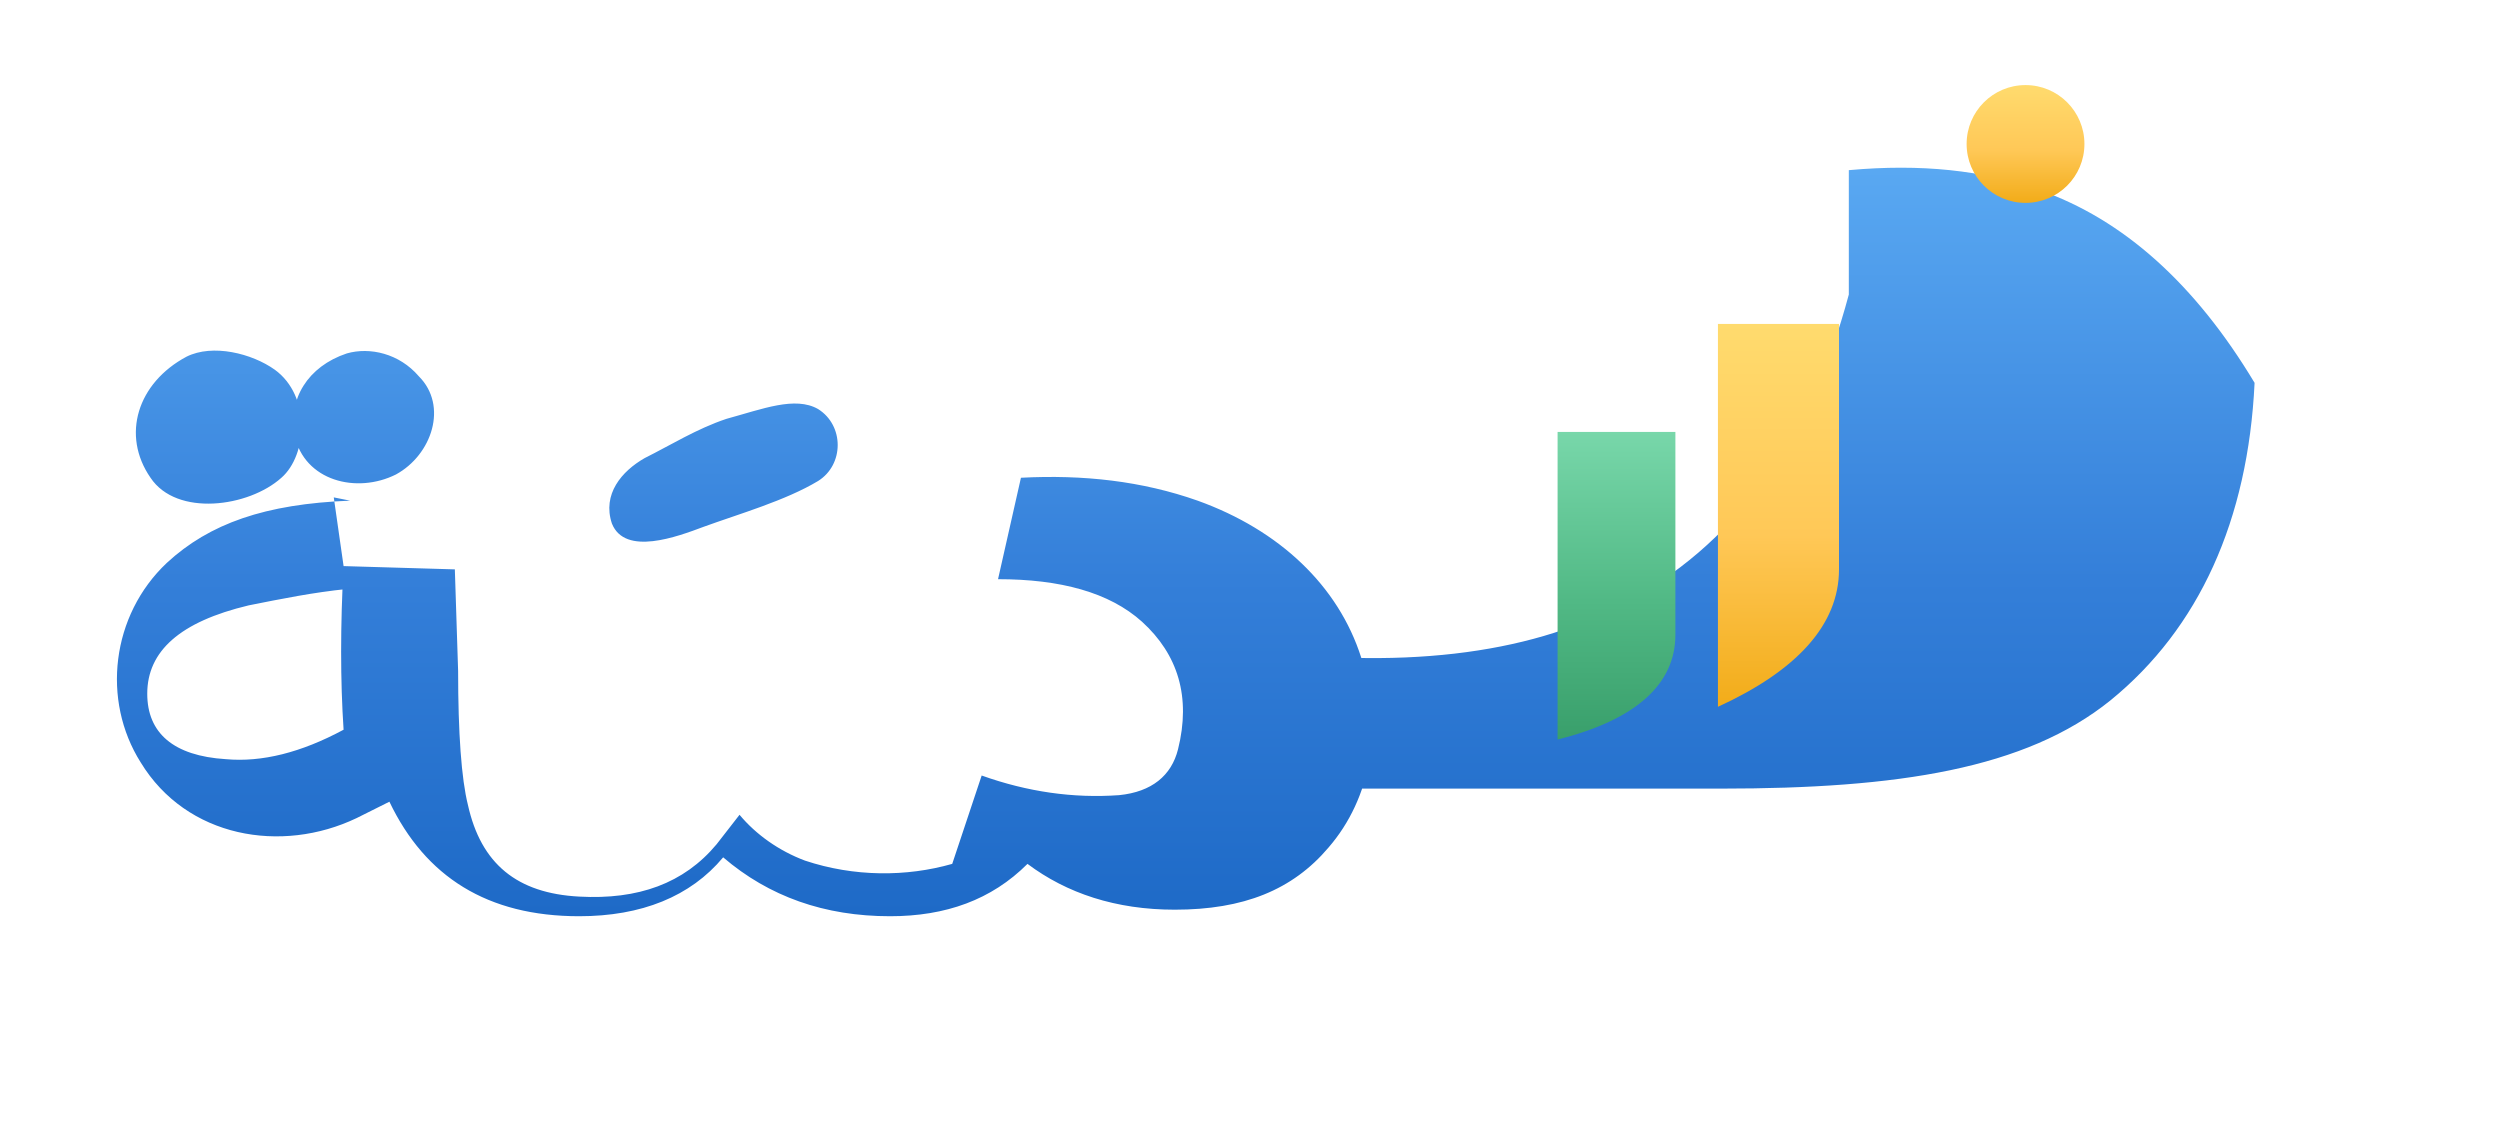
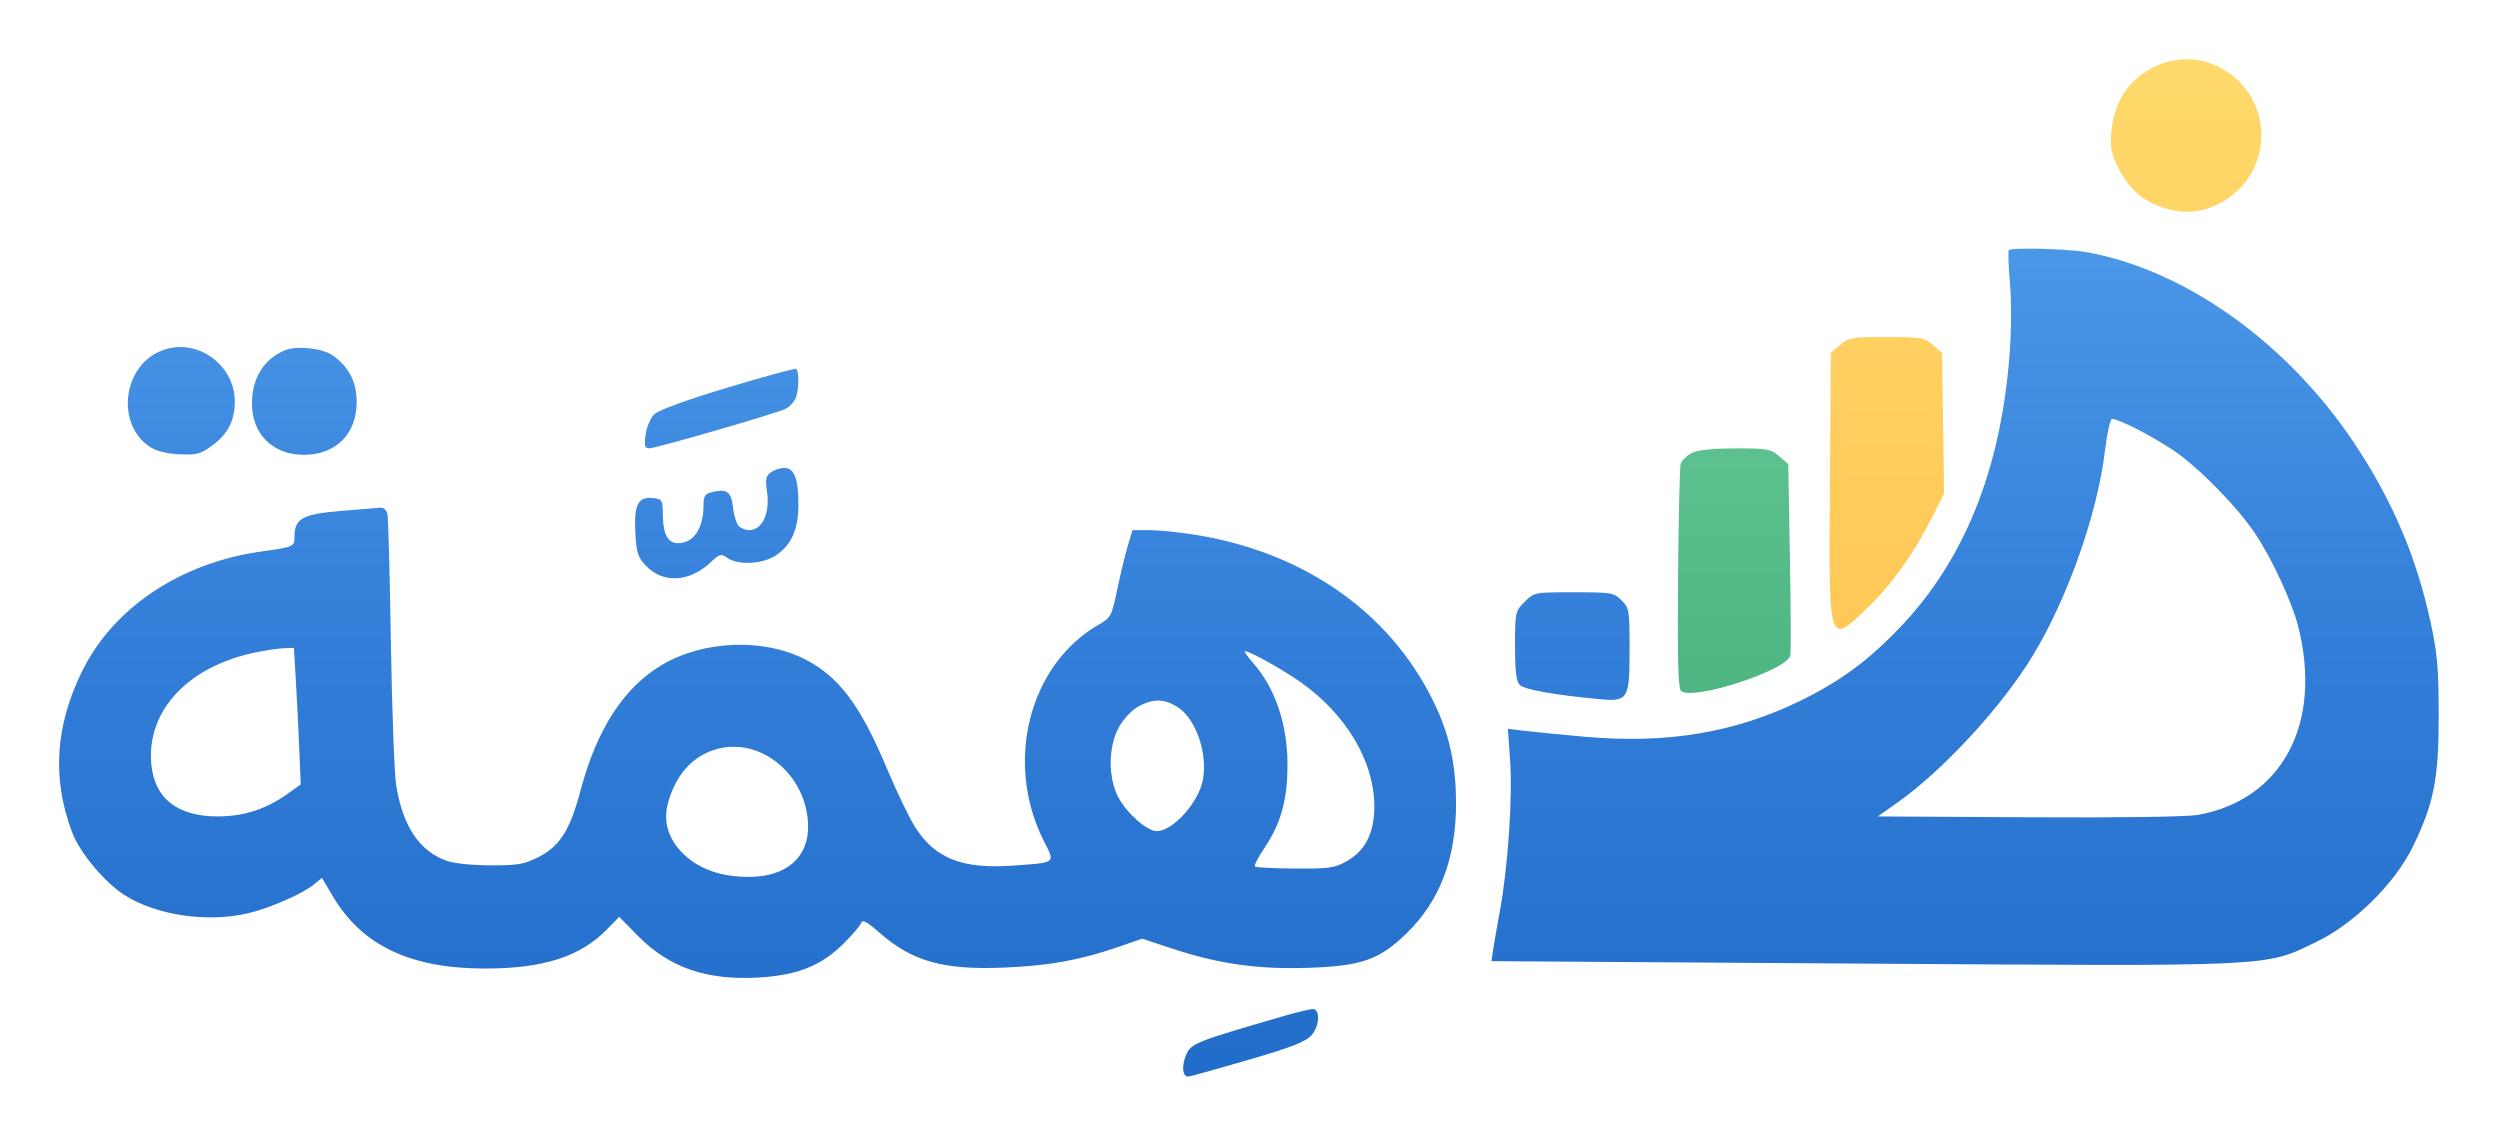
- <svg xmlns="http://www.w3.org/2000/svg" width="764" height="347" viewBox="0 0 764 347" role="img" aria-labelledby="title">
+ <svg xmlns="http://www.w3.org/2000/svg" width="764" height="347" viewBox="0 0 764 347" role="img" aria-labelledby="himma-logo-gradient-title">
  <defs>
-     <linearGradient id="b" x1="0" y1="0" x2="0" y2="1">
-       <stop stop-color="#59A8F2" />
-       <stop offset=".55" stop-color="#347FD9" />
+     <linearGradient id="himma-blue" x1="0" y1="0" x2="0" y2="347" gradientUnits="userSpaceOnUse">
+       <stop offset="0" stop-color="#59A8F2" />
+       <stop offset="0.55" stop-color="#347FD9" />
      <stop offset="1" stop-color="#1E6AC7" />
    </linearGradient>
-     <linearGradient id="g" x1="0" y1="0" x2="0" y2="1">
-       <stop stop-color="#78D7AA" />
-       <stop offset=".55" stop-color="#51B985" />
+     <linearGradient id="himma-green" x1="0" y1="0" x2="0" y2="347" gradientUnits="userSpaceOnUse">
+       <stop offset="0" stop-color="#78D7AA" />
+       <stop offset="0.55" stop-color="#51B985" />
      <stop offset="1" stop-color="#399F6B" />
    </linearGradient>
-     <linearGradient id="y" x1="0" y1="0" x2="0" y2="1">
-       <stop stop-color="#FFDB6E" />
-       <stop offset=".55" stop-color="#FFC857" />
+     <linearGradient id="himma-yellow" x1="0" y1="0" x2="0" y2="347" gradientUnits="userSpaceOnUse">
+       <stop offset="0" stop-color="#FFDB6E" />
+       <stop offset="0.55" stop-color="#FFC857" />
      <stop offset="1" stop-color="#F2AC19" />
    </linearGradient>
  </defs>
-   <g transform="translate(30 20)">
-     <path fill="url(#b)" d="M535 70c-12 45-35 77-70 95-28 15-68 20-116 13l-6 43h153c54 0 93-6 119-27 27-22 42-55 44-97-18-30-40-50-66-59-17-6-36-8-58-6zM27 89c-15 8-20 24-11 37 8 12 30 9 40 0 8-7 9-25-2-33-7-5-19-8-27-4zm49-1c-12 4-18 14-16 25 3 14 19 18 31 12 11-6 16-21 7-30-6-7-15-9-22-7zm116 20c-9 3-17 8-25 12-7 4-13 11-10 20 4 10 20 4 28 1 11-4 25-8 35-14 8-5 8-17 0-22-7-4-17 0-28 3zM77 133c-26 1-43 7-56 19-17 16-20 42-8 61 14 23 43 28 66 17l10-5c11 23 30 35 58 35 19 0 34-6 44-18 14 12 31 18 51 18 17 0 31-5 42-16 12 9 27 14 45 14 21 0 36-6 47-19 13-15 17-37 10-58-7-22-25-39-50-48-17-6-35-8-54-7l-7 31c19 0 34 4 44 13 11 10 15 23 11 39-2 8-8 13-18 14-14 1-28-1-42-6l-9 27c-14 4-30 4-45-1-8-3-15-8-20-14l-7 9c-10 12-24 17-42 16-19-1-30-10-34-28-2-8-3-22-3-41l-1-31-34-1c-1 18-1 35 0 50-13 7-25 10-36 9-16-1-24-8-24-20 0-13 10-22 31-27 10-2 20-4 30-5l-4-28z" />
-     <path fill="url(#g)" d="M446 112h36v62c0 15-12 26-36 32v-94z" />
-     <path fill="url(#y)" d="M495 79h37v75c0 17-13 31-37 42V79z" />
-     <circle cx="589" cy="24" r="18" fill="url(#y)" />
+   <g id="himma-logo-gradient" shape-rendering="geometricPrecision">
+     <path id="himma-logo-gradient-blue" d="M 613.879 76.454 C 613.629 76.704, 613.797 81.317, 614.252 86.704 C 614.747 92.557, 614.667 101.622, 614.054 109.223 C 611.267 143.791, 600.264 171.083, 580.891 191.478 C 571.210 201.670, 562.555 208.086, 550.500 214.006 C 530.349 223.902, 509.519 227.404, 484.248 225.144 C 476.687 224.468, 468.322 223.646, 465.660 223.317 L 460.820 222.720 461.504 232.610 C 462.266 243.625, 460.819 265.021, 458.435 278 C 457.576 282.675, 456.626 288.127, 456.323 290.116 L 455.773 293.731 568.636 294.474 C 696.432 295.316, 691.916 295.531, 707.910 287.835 C 719.342 282.334, 731.823 270.041, 737.280 258.907 C 743.782 245.642, 745.297 237.978, 745.271 218.500 C 745.251 204.170, 744.855 199.694, 742.751 190 C 738.434 170.108, 731.114 152.945, 719.510 135.500 C 699.063 104.765, 667.691 82.387, 637.566 77.051 C 631.680 76.008, 614.751 75.582, 613.879 76.454 M 48.180 107.682 C 37.444 112.972, 35.800 129.449, 45.331 136.236 C 47.460 137.751, 50.287 138.547, 54.457 138.803 C 59.526 139.115, 61.049 138.799, 63.908 136.838 C 68.954 133.377, 71.228 129.726, 71.705 124.324 C 72.830 111.577, 59.463 102.121, 48.180 107.682 M 87.001 107.069 C 80.596 109.762, 77 115.599, 77 123.302 C 77 132.677, 83.380 138.995, 92.849 138.998 C 102.594 139.002, 109 132.623, 109 122.916 C 109 116.775, 106.776 112.370, 101.824 108.702 C 98.724 106.406, 90.684 105.520, 87.001 107.069 M 222.228 118.483 C 209.378 122.360, 201.204 125.352, 199.902 126.653 C 198.773 127.783, 197.599 130.573, 197.293 132.853 C 196.829 136.309, 197.020 137, 198.439 137 C 200.512 137, 237.754 126.202, 240.206 124.890 C 241.168 124.375, 242.414 123.094, 242.977 122.043 C 244.162 119.828, 244.354 113.296, 243.250 112.742 C 242.838 112.535, 233.378 115.119, 222.228 118.483 M 643.271 137.750 C 640.968 156.970, 631.949 182.614, 621.291 200.243 C 611.849 215.862, 593.890 235.368, 579.806 245.299 L 573.848 249.500 620.144 249.760 C 648.023 249.917, 668.597 249.621, 671.864 249.017 C 697.502 244.278, 709.787 221.097, 702.346 191.500 C 700.487 184.109, 694.470 171.061, 689.344 163.308 C 683.806 154.933, 671.735 142.642, 663.990 137.494 C 657.394 133.108, 647.474 128.029, 645.470 128.010 C 644.903 128.004, 643.914 132.387, 643.271 137.750 M 235.553 144.337 C 234.048 145.438, 233.844 146.471, 234.399 150.175 C 235.674 158.677, 231.303 164.375, 226.054 161.054 C 225.258 160.551, 224.358 157.976, 224.054 155.331 C 223.461 150.182, 222.181 149.236, 217.421 150.430 C 215.466 150.921, 215 151.679, 215 154.370 C 215 161.498, 211.976 166, 207.188 166 C 204.148 166, 202.677 163.346, 202.585 157.698 C 202.502 152.608, 202.434 152.494, 199.316 152.192 C 194.930 151.767, 193.684 154.408, 194.175 163.098 C 194.509 168.996, 194.958 170.347, 197.456 172.954 C 202.613 178.337, 210.660 177.922, 217.060 171.944 C 219.951 169.244, 220.353 169.134, 222.318 170.510 C 225.590 172.802, 233.097 172.406, 237.102 169.730 C 241.856 166.554, 243.997 161.770, 243.998 154.315 C 244 146.293, 242.754 143, 239.716 143 C 238.432 143, 236.559 143.602, 235.553 144.337 M 104 156.159 C 92.419 157.131, 90 158.491, 90 164.031 C 90 167.045, 89.725 167.169, 80 168.517 C 55.281 171.944, 34.695 185.647, 25.138 205.034 C 16.874 221.797, 15.853 237.841, 22.004 254.280 C 24.352 260.557, 32.004 269.715, 38.131 273.583 C 47.941 279.776, 63.533 282.025, 76 279.047 C 82.551 277.482, 92.535 273.095, 95.945 270.282 L 98.390 268.266 101.707 273.883 C 110.616 288.970, 125.504 296.016, 148.410 295.985 C 166.143 295.962, 177.362 292.334, 185.512 283.988 L 189.228 280.182 194.864 285.913 C 204.529 295.740, 215.914 299.667, 232 298.722 C 243.571 298.043, 250.870 295.154, 257.527 288.620 C 260.395 285.804, 262.948 282.831, 263.200 282.014 C 263.540 280.910, 264.922 281.643, 268.579 284.867 C 278.724 293.811, 288.196 296.479, 307 295.691 C 320.593 295.121, 330.115 293.397, 341.641 289.419 L 349.065 286.857 358.283 289.906 C 372.339 294.555, 384.257 296.254, 399.478 295.778 C 416.025 295.261, 421.577 293.321, 429.945 285.133 C 440.060 275.235, 444.973 262.275, 444.968 245.500 C 444.965 234.514, 443.146 225.483, 439.171 216.717 C 426.273 188.272, 399.632 169.004, 365.558 163.477 C 360.576 162.669, 354.155 162.006, 351.289 162.004 L 346.077 162 344.618 166.915 C 343.815 169.619, 342.371 175.615, 341.410 180.240 C 339.736 188.295, 339.497 188.745, 335.748 190.903 C 314.461 203.154, 306.880 232.990, 318.969 256.938 C 322.503 263.939, 322.960 263.572, 309.500 264.530 C 294.017 265.632, 285.725 262.351, 279.631 252.711 C 277.819 249.845, 273.982 241.875, 271.104 235 C 262.966 215.555, 256.368 206.743, 246 201.469 C 233.154 194.935, 214.844 195.696, 202.133 203.292 C 190.576 210.199, 182.368 222.903, 177.422 241.536 C 174.196 253.686, 171.135 258.541, 164.568 261.920 C 160.300 264.116, 158.348 264.458, 150.068 264.458 C 144.666 264.459, 138.830 263.878, 136.664 263.124 C 128.219 260.183, 123.105 252.593, 121.074 239.980 C 120.508 236.466, 119.782 216.921, 119.460 196.546 C 119.138 176.171, 118.669 158.488, 118.418 157.250 C 118.140 155.879, 117.286 155.054, 116.231 155.139 C 115.279 155.215, 109.775 155.674, 104 156.159 M 465.923 183.923 C 463.063 186.783, 463 187.074, 463 197.352 C 463 205.192, 463.368 208.225, 464.449 209.306 C 465.852 210.710, 474.531 212.288, 488.060 213.601 C 497.648 214.531, 498 213.992, 498 198.383 C 498 186.472, 497.889 185.798, 495.545 183.455 C 493.209 181.118, 492.506 181, 480.969 181 C 468.903 181, 468.832 181.014, 465.923 183.923 M 77.253 199.570 C 57.310 203.940, 45.046 217.140, 46.194 233.001 C 46.974 243.793, 54.002 249.502, 66.500 249.497 C 74.439 249.494, 81.197 247.331, 87.706 242.710 L 91.912 239.724 91.423 228.112 C 91.154 221.725, 90.681 212.338, 90.373 207.250 L 89.813 198 86.657 198.100 C 84.921 198.156, 80.689 198.817, 77.253 199.570 M 382.890 202.528 C 389.698 210.281, 393.417 221.185, 393.455 233.500 C 393.488 244.263, 391.485 251.592, 386.476 259.036 C 384.535 261.920, 383.187 264.520, 383.481 264.814 C 383.775 265.108, 389.299 265.382, 395.758 265.424 C 406.444 265.493, 407.882 265.281, 411.750 263.066 C 417.327 259.872, 420 254.453, 420 246.341 C 420 232.828, 411.446 218.379, 397.662 208.608 C 392.018 204.606, 381.962 199, 380.430 199 C 380.079 199, 381.187 200.588, 382.890 202.528 M 347.984 215.849 C 345.987 216.910, 343.436 219.577, 342.008 222.099 C 338.672 227.989, 338.561 237.574, 341.758 243.653 C 344.296 248.480, 350.556 254.003, 353.478 253.993 C 358.448 253.977, 366.298 245.260, 367.602 238.309 C 369.142 230.099, 365.368 219.415, 359.710 215.965 C 355.692 213.515, 352.443 213.483, 347.984 215.849 M 218.648 229.027 C 211.476 231.177, 206.398 236.943, 204.113 245.532 C 202.598 251.226, 204.295 256.617, 209.022 261.126 C 213.815 265.698, 220.510 268.005, 228.928 267.984 C 240.226 267.955, 247.056 262.088, 246.955 252.500 C 246.789 236.867, 232.373 224.913, 218.648 229.027 M 392 310.589 C 364.845 318.501, 363.957 318.858, 362.437 322.496 C 361.036 325.850, 361.366 329, 363.119 329 C 363.617 329, 371.781 326.735, 381.262 323.966 C 394.778 320.019, 398.998 318.374, 400.805 316.347 C 403.116 313.754, 403.537 308.935, 401.500 308.383 C 400.950 308.234, 396.675 309.227, 392 310.589" fill="url(#himma-blue)" fill-rule="evenodd" />
+     <path id="himma-logo-gradient-green" d="M 516.819 138.536 C 515.344 139.337, 513.899 140.781, 513.609 141.746 C 513.318 142.711, 512.956 158.447, 512.806 176.716 C 512.604 201.156, 512.842 210.242, 513.707 211.107 C 516.933 214.333, 546.154 204.880, 547.121 200.299 C 547.329 199.309, 547.275 185.748, 547 170.162 L 546.500 141.823 543.694 139.412 C 541.099 137.181, 540.085 137.003, 530.194 137.040 C 522.792 137.068, 518.675 137.528, 516.819 138.536" fill="url(#himma-green)" fill-rule="evenodd" />
+     <path id="himma-logo-gradient-yellow" d="M 660.885 19.380 C 651.760 22.641, 646.173 30.005, 645.270 39.962 C 644.805 45.090, 645.113 46.712, 647.474 51.536 C 650.713 58.158, 655.853 62.285, 662.989 63.997 C 669.513 65.562, 674.970 64.538, 680.773 60.658 C 693.548 52.116, 694.618 33.677, 682.920 23.663 C 676.616 18.267, 668.443 16.679, 660.885 19.380 M 562.306 105.413 L 559.500 107.825 559.217 148.521 C 558.874 197.867, 558.684 197.250, 570.707 185.750 C 578.015 178.760, 584.894 169.132, 590.416 158.167 L 594.109 150.834 593.804 129.328 L 593.500 107.823 590.694 105.412 C 588.084 103.168, 587.094 103, 576.500 103 C 565.904 103, 564.916 103.168, 562.306 105.413" fill="url(#himma-yellow)" fill-rule="evenodd" />
  </g>
</svg>
